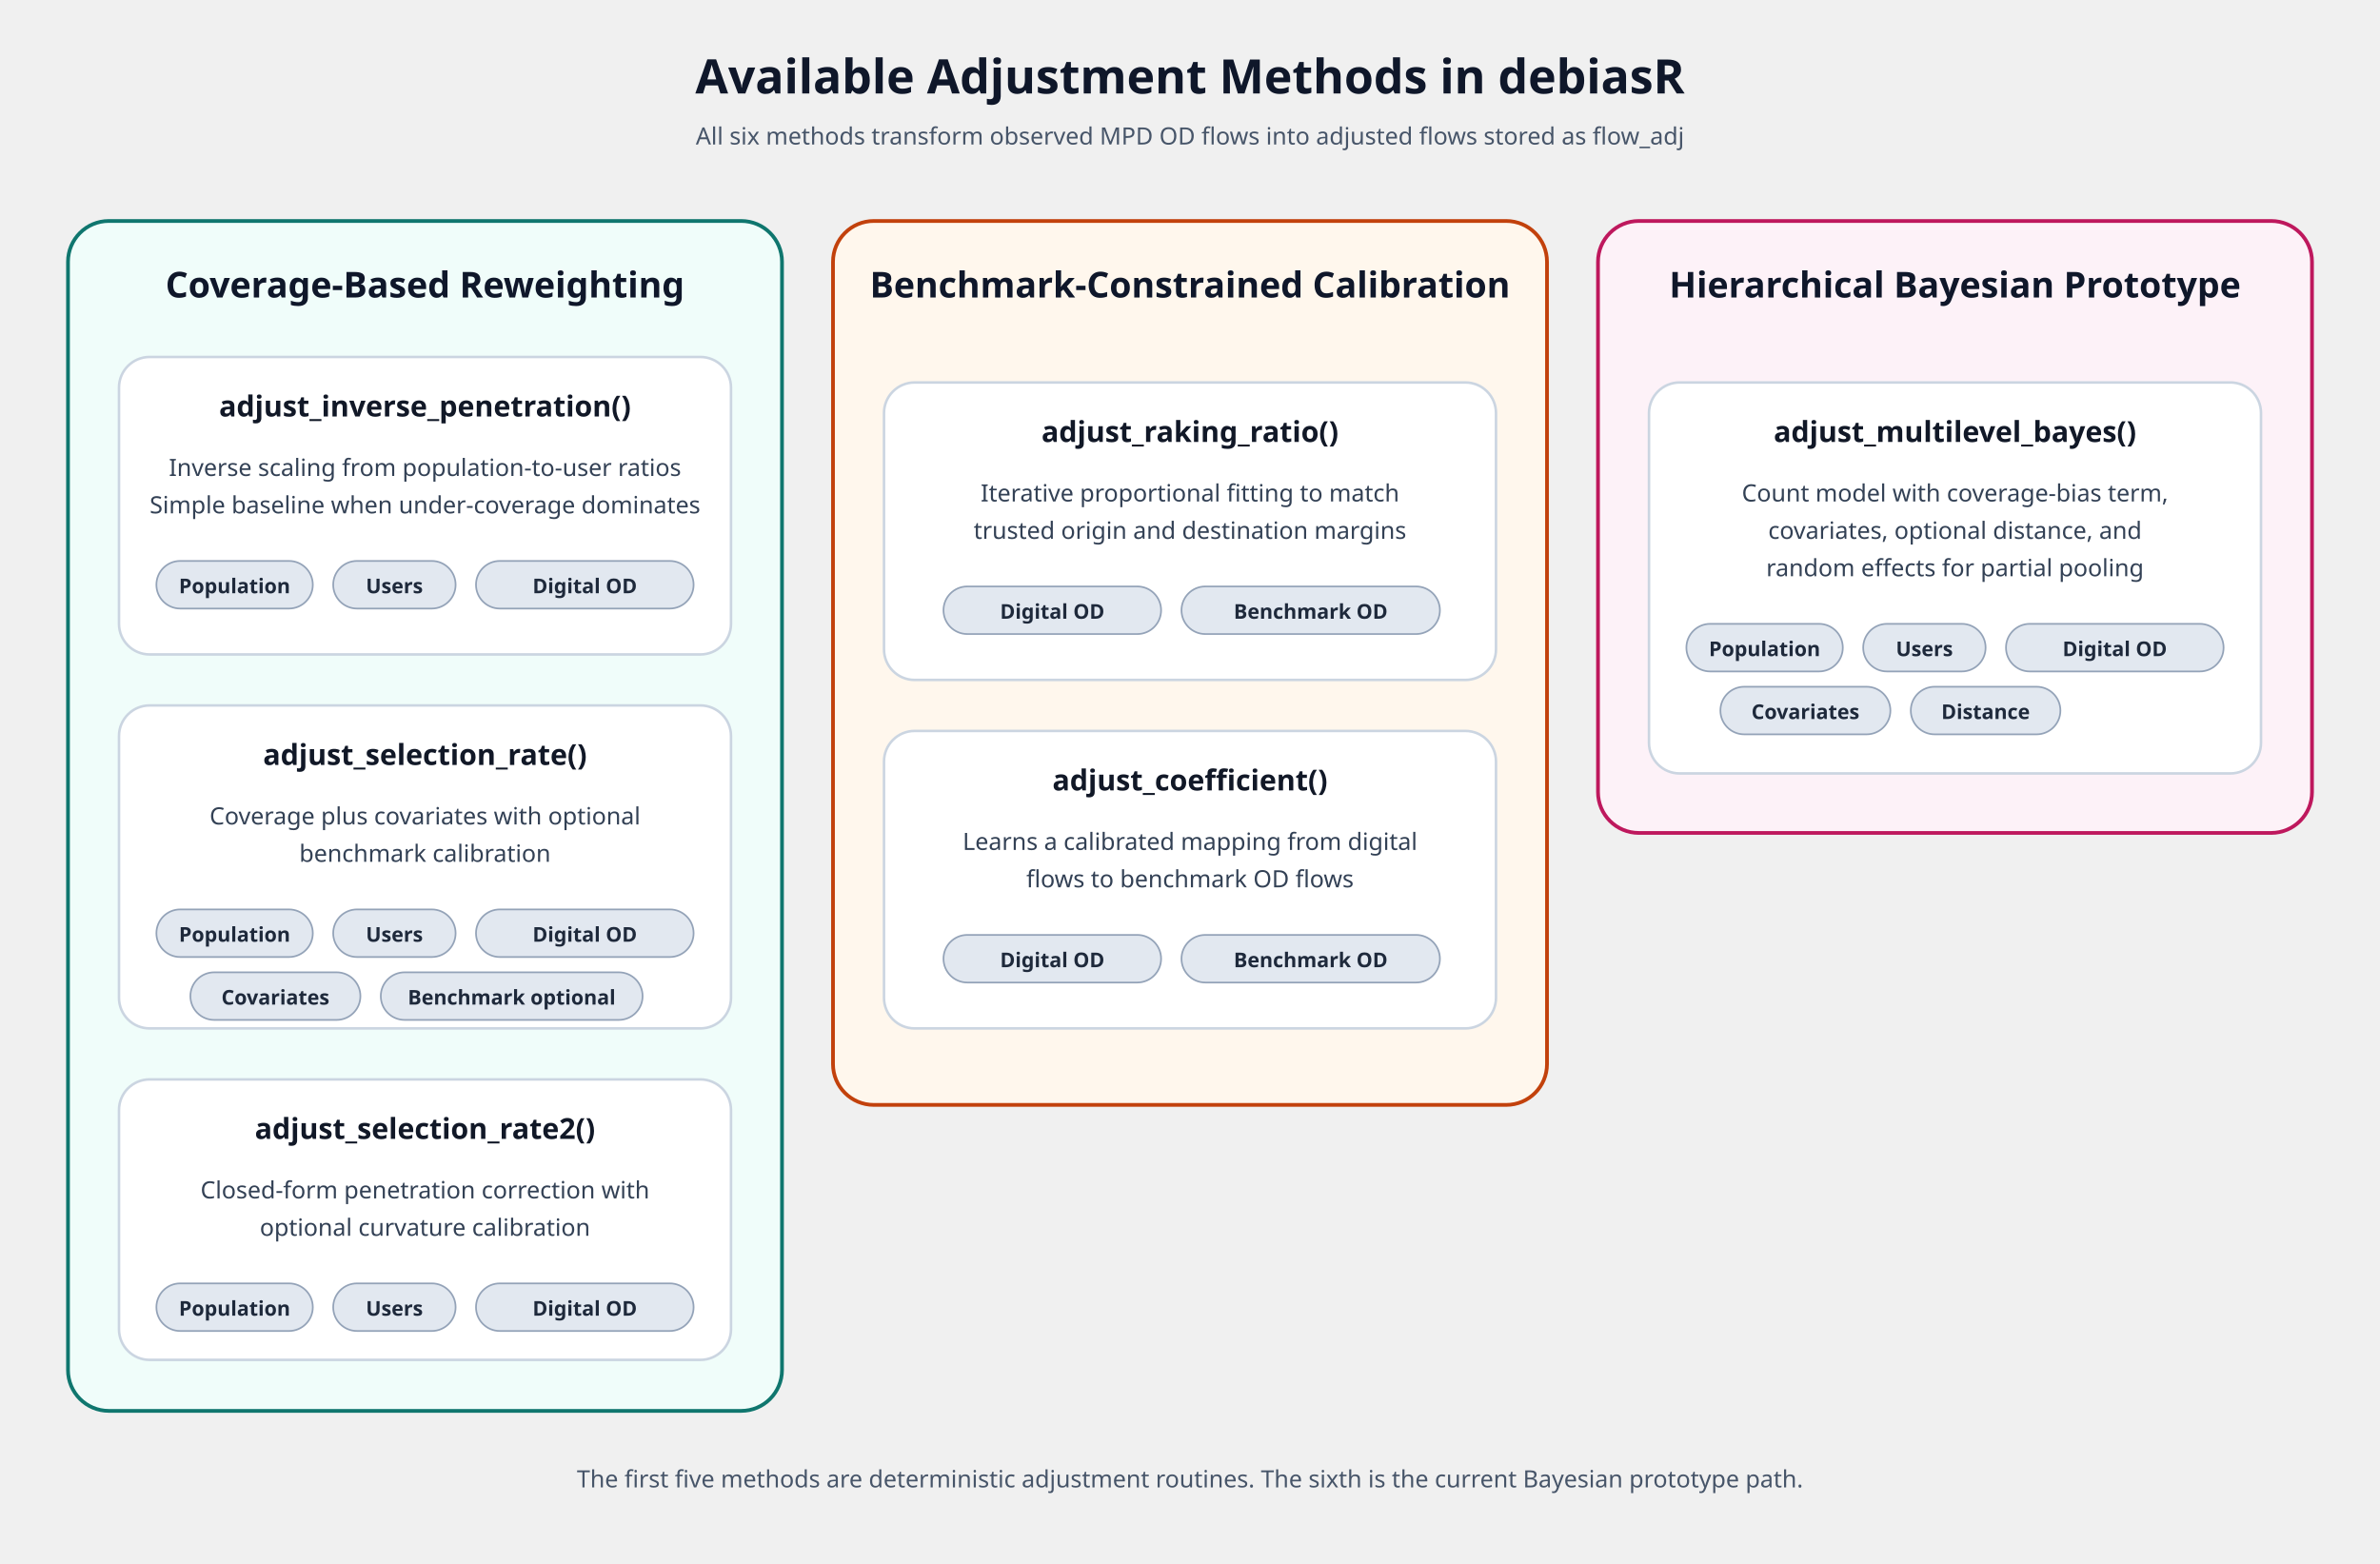
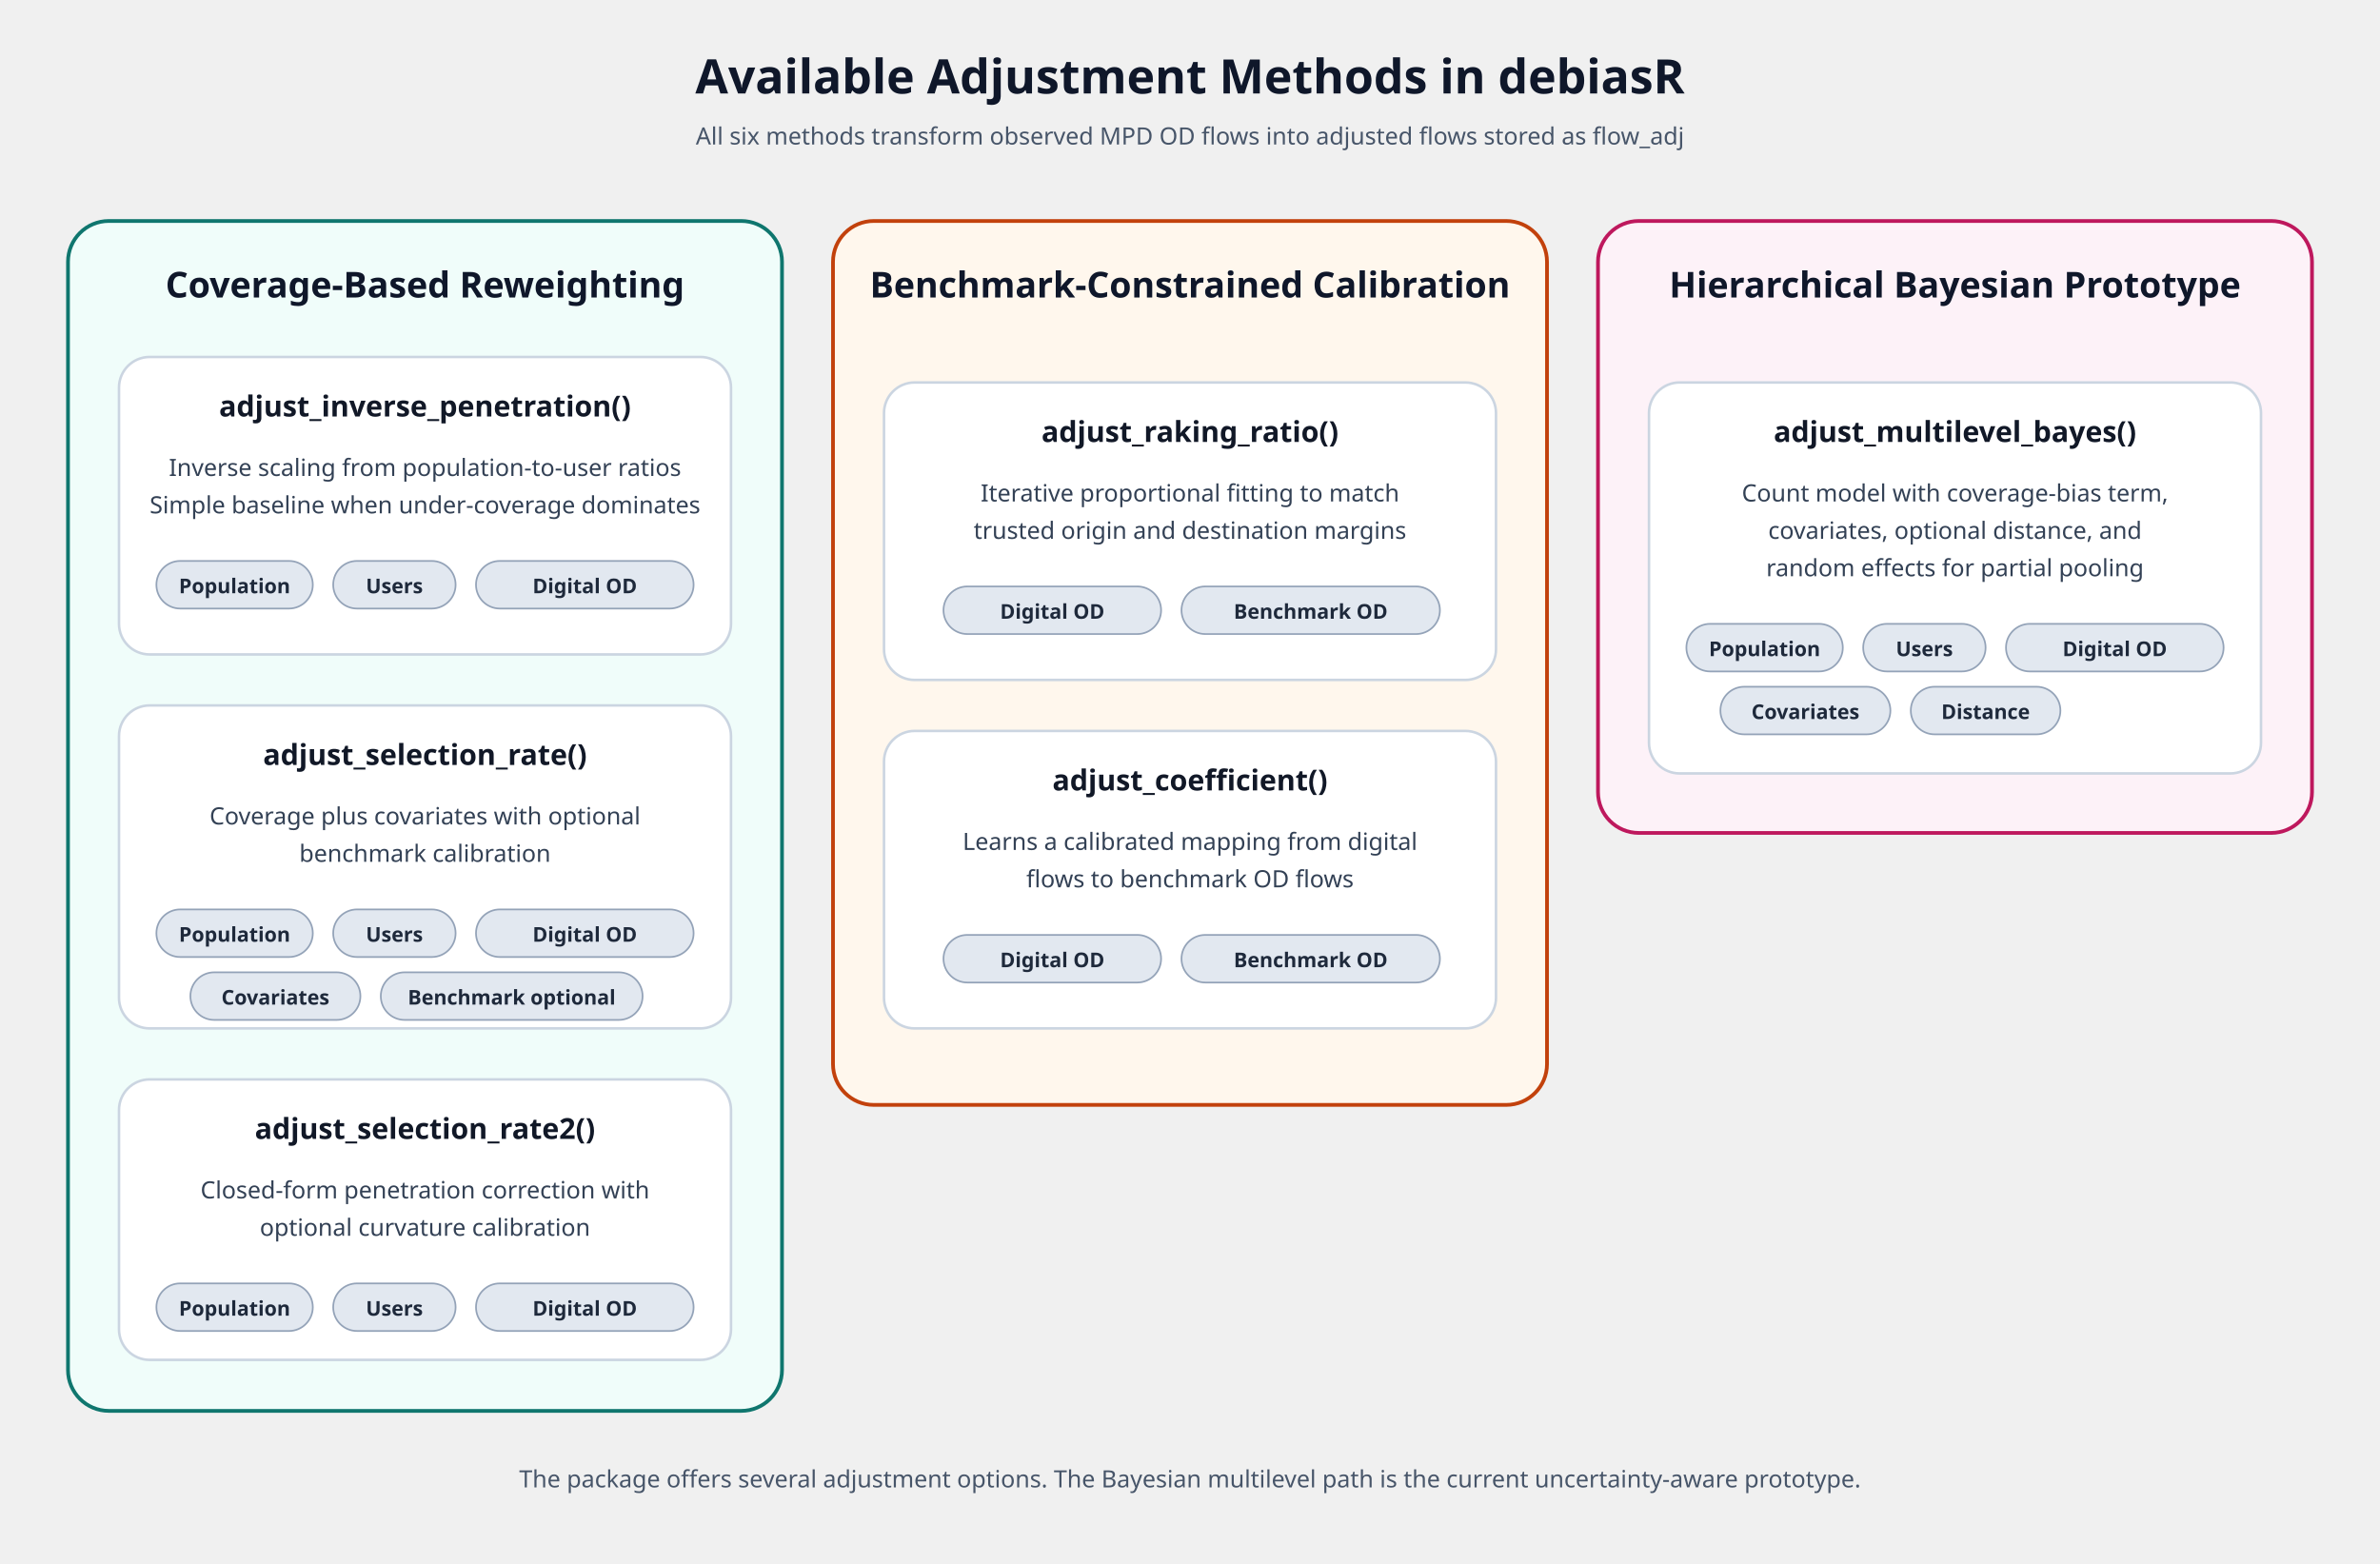
<svg xmlns="http://www.w3.org/2000/svg" viewBox="0 0 1400 920" role="img" aria-labelledby="methods-title methods-desc">
  <defs>
    <style>
      .panel-a { fill: #f0fdfa; stroke: #0f766e; stroke-width: 2.2; }
      .panel-b { fill: #fff7ed; stroke: #c2410c; stroke-width: 2.2; }
      .panel-c { fill: #fdf2f8; stroke: #be185d; stroke-width: 2.2; }
      .card { fill: #ffffff; stroke: #cbd5e1; stroke-width: 1.5; }
      .title { font: 700 28px sans-serif; fill: #0f172a; }
      .group { font: 700 21px sans-serif; fill: #0f172a; }
      .method { font: 700 17px sans-serif; fill: #111827; }
      .desc { font: 500 14px sans-serif; fill: #334155; }
      .chip { font: 600 12px sans-serif; fill: #1e293b; }
      .chip-box { fill: #e2e8f0; stroke: #94a3b8; stroke-width: 1; }
      .foot { font: 500 14px sans-serif; fill: #475569; }
    </style>
  </defs>
  <text class="title" x="700" y="55" text-anchor="middle">Available Adjustment Methods in debiasR</text>
  <text class="foot" x="700" y="85" text-anchor="middle">All six methods transform observed MPD OD flows into adjusted flows stored as flow_adj</text>
  <rect class="panel-a" x="40" y="130" width="420" height="700" rx="24" ry="24" />
  <text class="group" x="250" y="175" text-anchor="middle">Coverage-Based Reweighting</text>
  <rect class="card" x="70" y="210" width="360" height="175" rx="18" ry="18" />
  <text class="method" x="250" y="245" text-anchor="middle">adjust_inverse_penetration()</text>
  <text class="desc" x="250" y="280" text-anchor="middle">Inverse scaling from population-to-user ratios</text>
  <text class="desc" x="250" y="302" text-anchor="middle">Simple baseline when under-coverage dominates</text>
  <rect class="chip-box" x="92" y="330" width="92" height="28" rx="14" ry="14" />
  <text class="chip" x="138" y="349" text-anchor="middle">Population</text>
  <rect class="chip-box" x="196" y="330" width="72" height="28" rx="14" ry="14" />
  <text class="chip" x="232" y="349" text-anchor="middle">Users</text>
  <rect class="chip-box" x="280" y="330" width="128" height="28" rx="14" ry="14" />
  <text class="chip" x="344" y="349" text-anchor="middle">Digital OD</text>
  <rect class="card" x="70" y="415" width="360" height="190" rx="18" ry="18" />
  <text class="method" x="250" y="450" text-anchor="middle">adjust_selection_rate()</text>
  <text class="desc" x="250" y="485" text-anchor="middle">Coverage plus covariates with optional</text>
  <text class="desc" x="250" y="507" text-anchor="middle">benchmark calibration</text>
  <rect class="chip-box" x="92" y="535" width="92" height="28" rx="14" ry="14" />
  <text class="chip" x="138" y="554" text-anchor="middle">Population</text>
  <rect class="chip-box" x="196" y="535" width="72" height="28" rx="14" ry="14" />
  <text class="chip" x="232" y="554" text-anchor="middle">Users</text>
  <rect class="chip-box" x="280" y="535" width="128" height="28" rx="14" ry="14" />
  <text class="chip" x="344" y="554" text-anchor="middle">Digital OD</text>
  <rect class="chip-box" x="112" y="572" width="100" height="28" rx="14" ry="14" />
  <text class="chip" x="162" y="591" text-anchor="middle">Covariates</text>
  <rect class="chip-box" x="224" y="572" width="154" height="28" rx="14" ry="14" />
  <text class="chip" x="301" y="591" text-anchor="middle">Benchmark optional</text>
  <rect class="card" x="70" y="635" width="360" height="165" rx="18" ry="18" />
  <text class="method" x="250" y="670" text-anchor="middle">adjust_selection_rate2()</text>
  <text class="desc" x="250" y="705" text-anchor="middle">Closed-form penetration correction with</text>
  <text class="desc" x="250" y="727" text-anchor="middle">optional curvature calibration</text>
  <rect class="chip-box" x="92" y="755" width="92" height="28" rx="14" ry="14" />
  <text class="chip" x="138" y="774" text-anchor="middle">Population</text>
  <rect class="chip-box" x="196" y="755" width="72" height="28" rx="14" ry="14" />
  <text class="chip" x="232" y="774" text-anchor="middle">Users</text>
  <rect class="chip-box" x="280" y="755" width="128" height="28" rx="14" ry="14" />
  <text class="chip" x="344" y="774" text-anchor="middle">Digital OD</text>
  <rect class="panel-b" x="490" y="130" width="420" height="520" rx="24" ry="24" />
  <text class="group" x="700" y="175" text-anchor="middle">Benchmark-Constrained Calibration</text>
  <rect class="card" x="520" y="225" width="360" height="175" rx="18" ry="18" />
  <text class="method" x="700" y="260" text-anchor="middle">adjust_raking_ratio()</text>
  <text class="desc" x="700" y="295" text-anchor="middle">Iterative proportional fitting to match</text>
  <text class="desc" x="700" y="317" text-anchor="middle">trusted origin and destination margins</text>
  <rect class="chip-box" x="555" y="345" width="128" height="28" rx="14" ry="14" />
  <text class="chip" x="619" y="364" text-anchor="middle">Digital OD</text>
  <rect class="chip-box" x="695" y="345" width="152" height="28" rx="14" ry="14" />
  <text class="chip" x="771" y="364" text-anchor="middle">Benchmark OD</text>
  <rect class="card" x="520" y="430" width="360" height="175" rx="18" ry="18" />
  <text class="method" x="700" y="465" text-anchor="middle">adjust_coefficient()</text>
  <text class="desc" x="700" y="500" text-anchor="middle">Learns a calibrated mapping from digital</text>
  <text class="desc" x="700" y="522" text-anchor="middle">flows to benchmark OD flows</text>
  <rect class="chip-box" x="555" y="550" width="128" height="28" rx="14" ry="14" />
  <text class="chip" x="619" y="569" text-anchor="middle">Digital OD</text>
  <rect class="chip-box" x="695" y="550" width="152" height="28" rx="14" ry="14" />
  <text class="chip" x="771" y="569" text-anchor="middle">Benchmark OD</text>
  <rect class="panel-c" x="940" y="130" width="420" height="360" rx="24" ry="24" />
  <text class="group" x="1150" y="175" text-anchor="middle">Hierarchical Bayesian Prototype</text>
  <rect class="card" x="970" y="225" width="360" height="230" rx="18" ry="18" />
  <text class="method" x="1150" y="260" text-anchor="middle">adjust_multilevel_bayes()</text>
  <text class="desc" x="1150" y="295" text-anchor="middle">Count model with coverage-bias term,</text>
  <text class="desc" x="1150" y="317" text-anchor="middle">covariates, optional distance, and</text>
  <text class="desc" x="1150" y="339" text-anchor="middle">random effects for partial pooling</text>
  <rect class="chip-box" x="992" y="367" width="92" height="28" rx="14" ry="14" />
  <text class="chip" x="1038" y="386" text-anchor="middle">Population</text>
  <rect class="chip-box" x="1096" y="367" width="72" height="28" rx="14" ry="14" />
  <text class="chip" x="1132" y="386" text-anchor="middle">Users</text>
  <rect class="chip-box" x="1180" y="367" width="128" height="28" rx="14" ry="14" />
  <text class="chip" x="1244" y="386" text-anchor="middle">Digital OD</text>
  <rect class="chip-box" x="1012" y="404" width="100" height="28" rx="14" ry="14" />
  <text class="chip" x="1062" y="423" text-anchor="middle">Covariates</text>
  <rect class="chip-box" x="1124" y="404" width="88" height="28" rx="14" ry="14" />
  <text class="chip" x="1168" y="423" text-anchor="middle">Distance</text>
-   <text class="foot" x="700" y="875" text-anchor="middle">The first five methods are deterministic adjustment routines. The sixth is the current Bayesian prototype path.</text>
+   <text class="foot" x="700" y="875" text-anchor="middle">The package offers several adjustment options. The Bayesian multilevel path is the current uncertainty-aware prototype.</text>
</svg>
